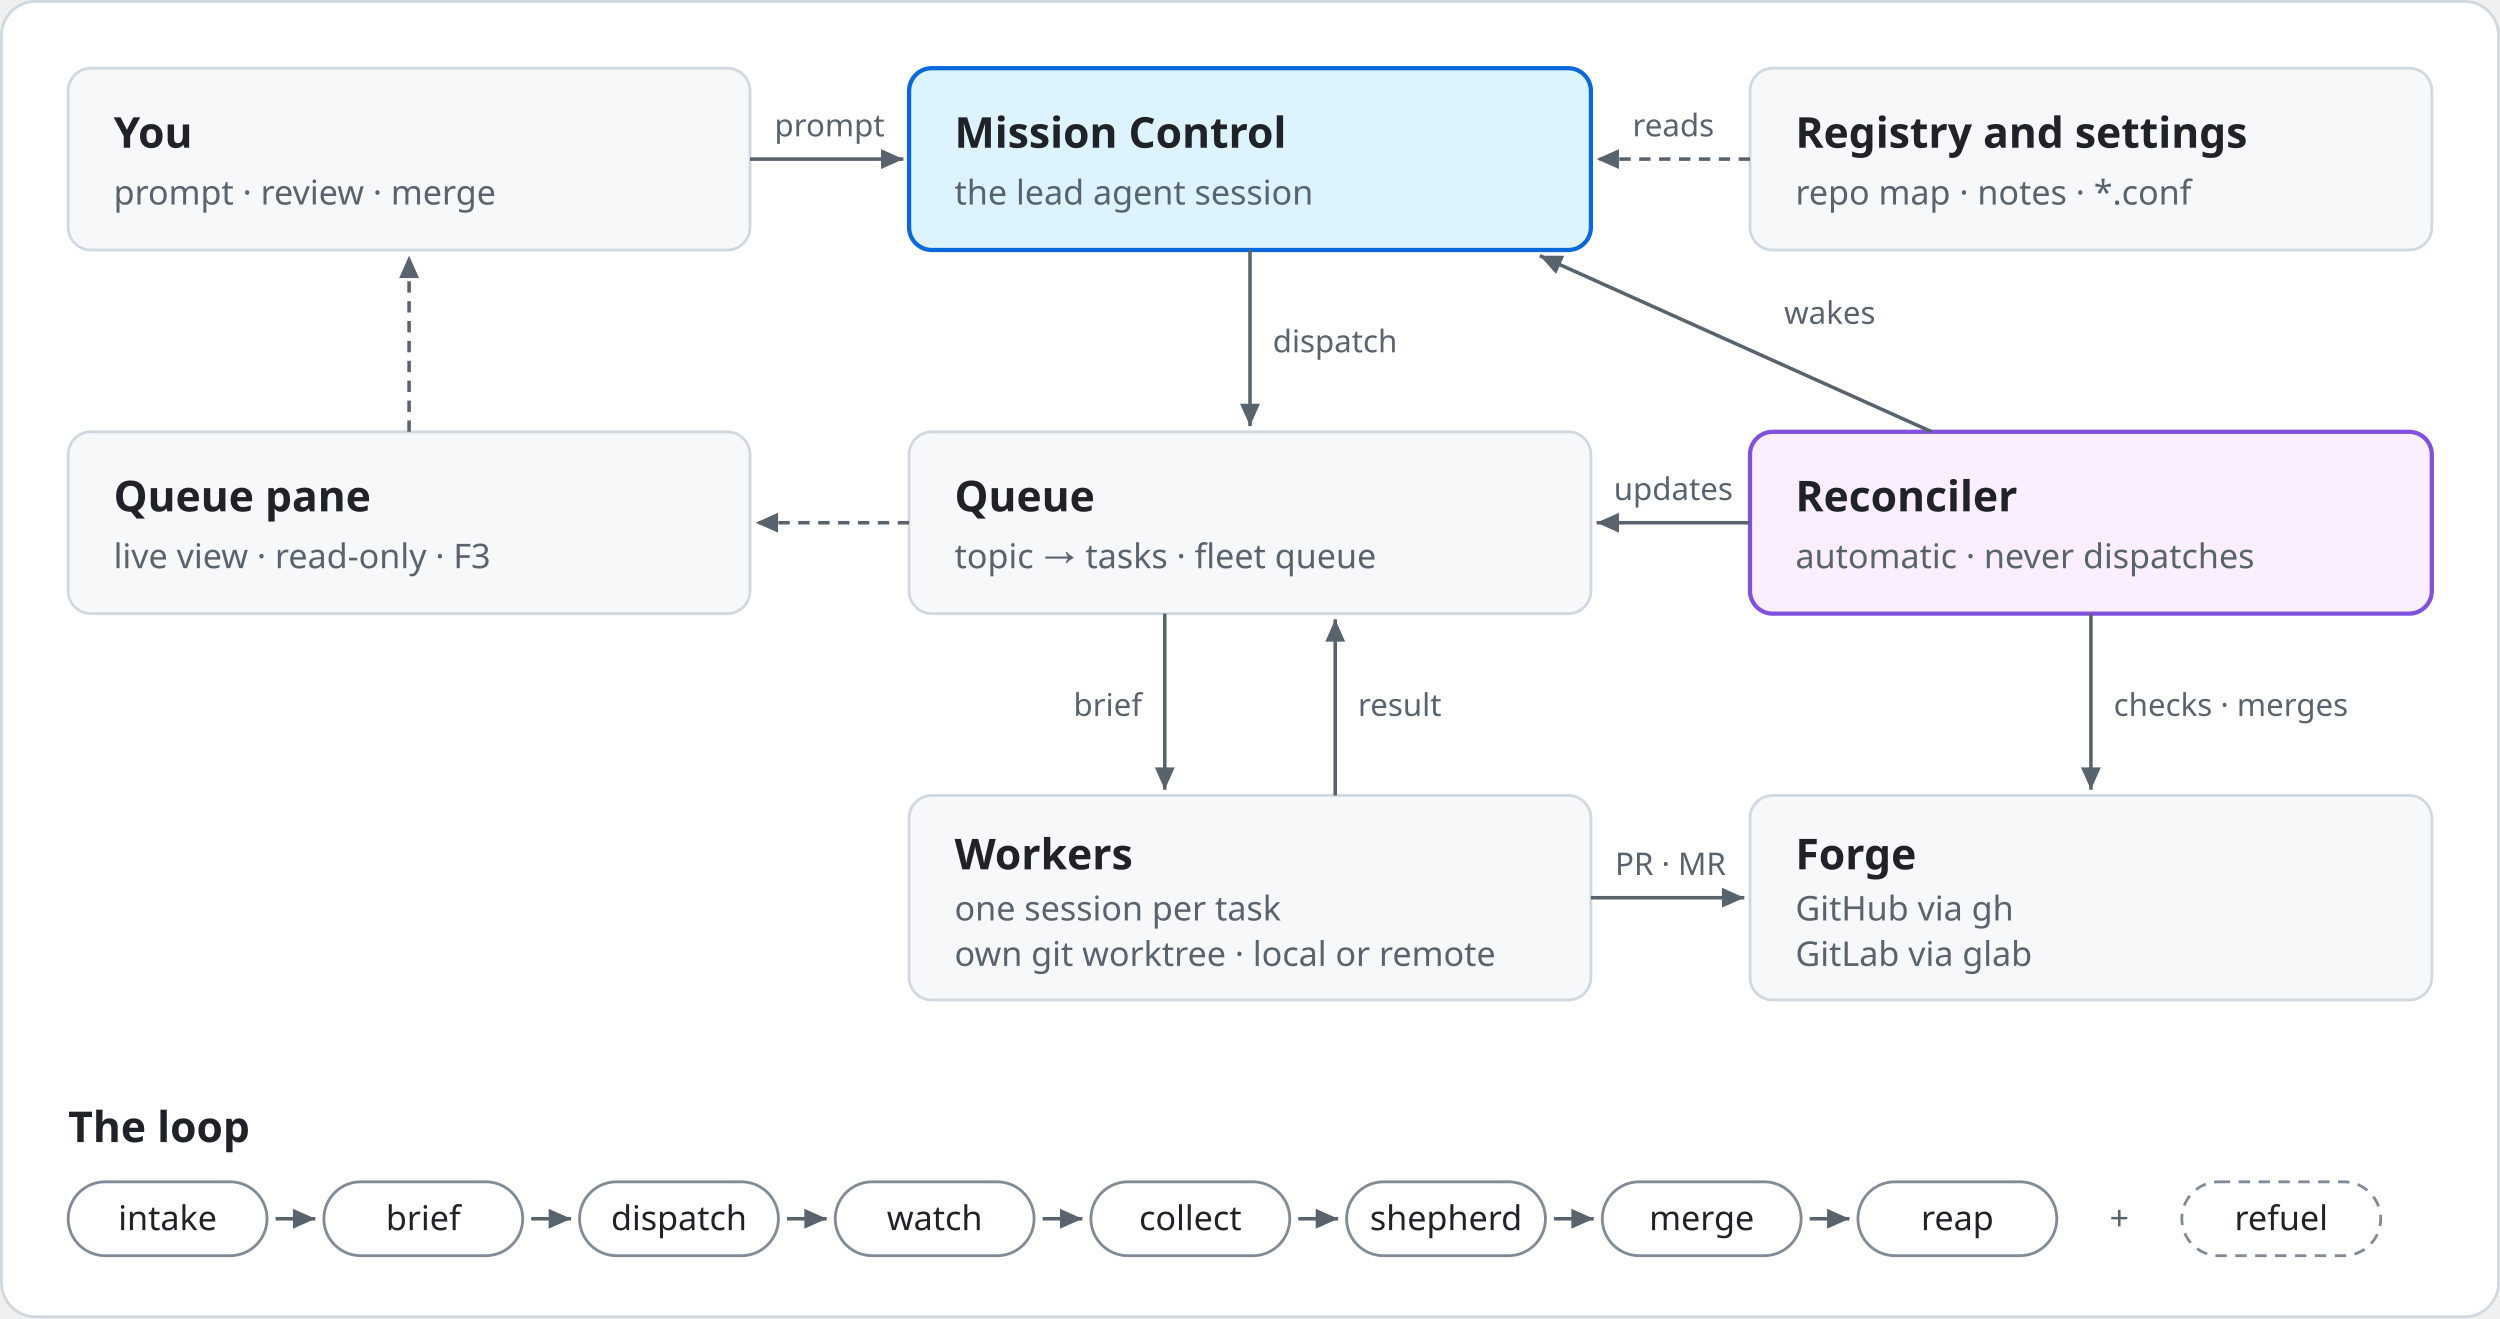
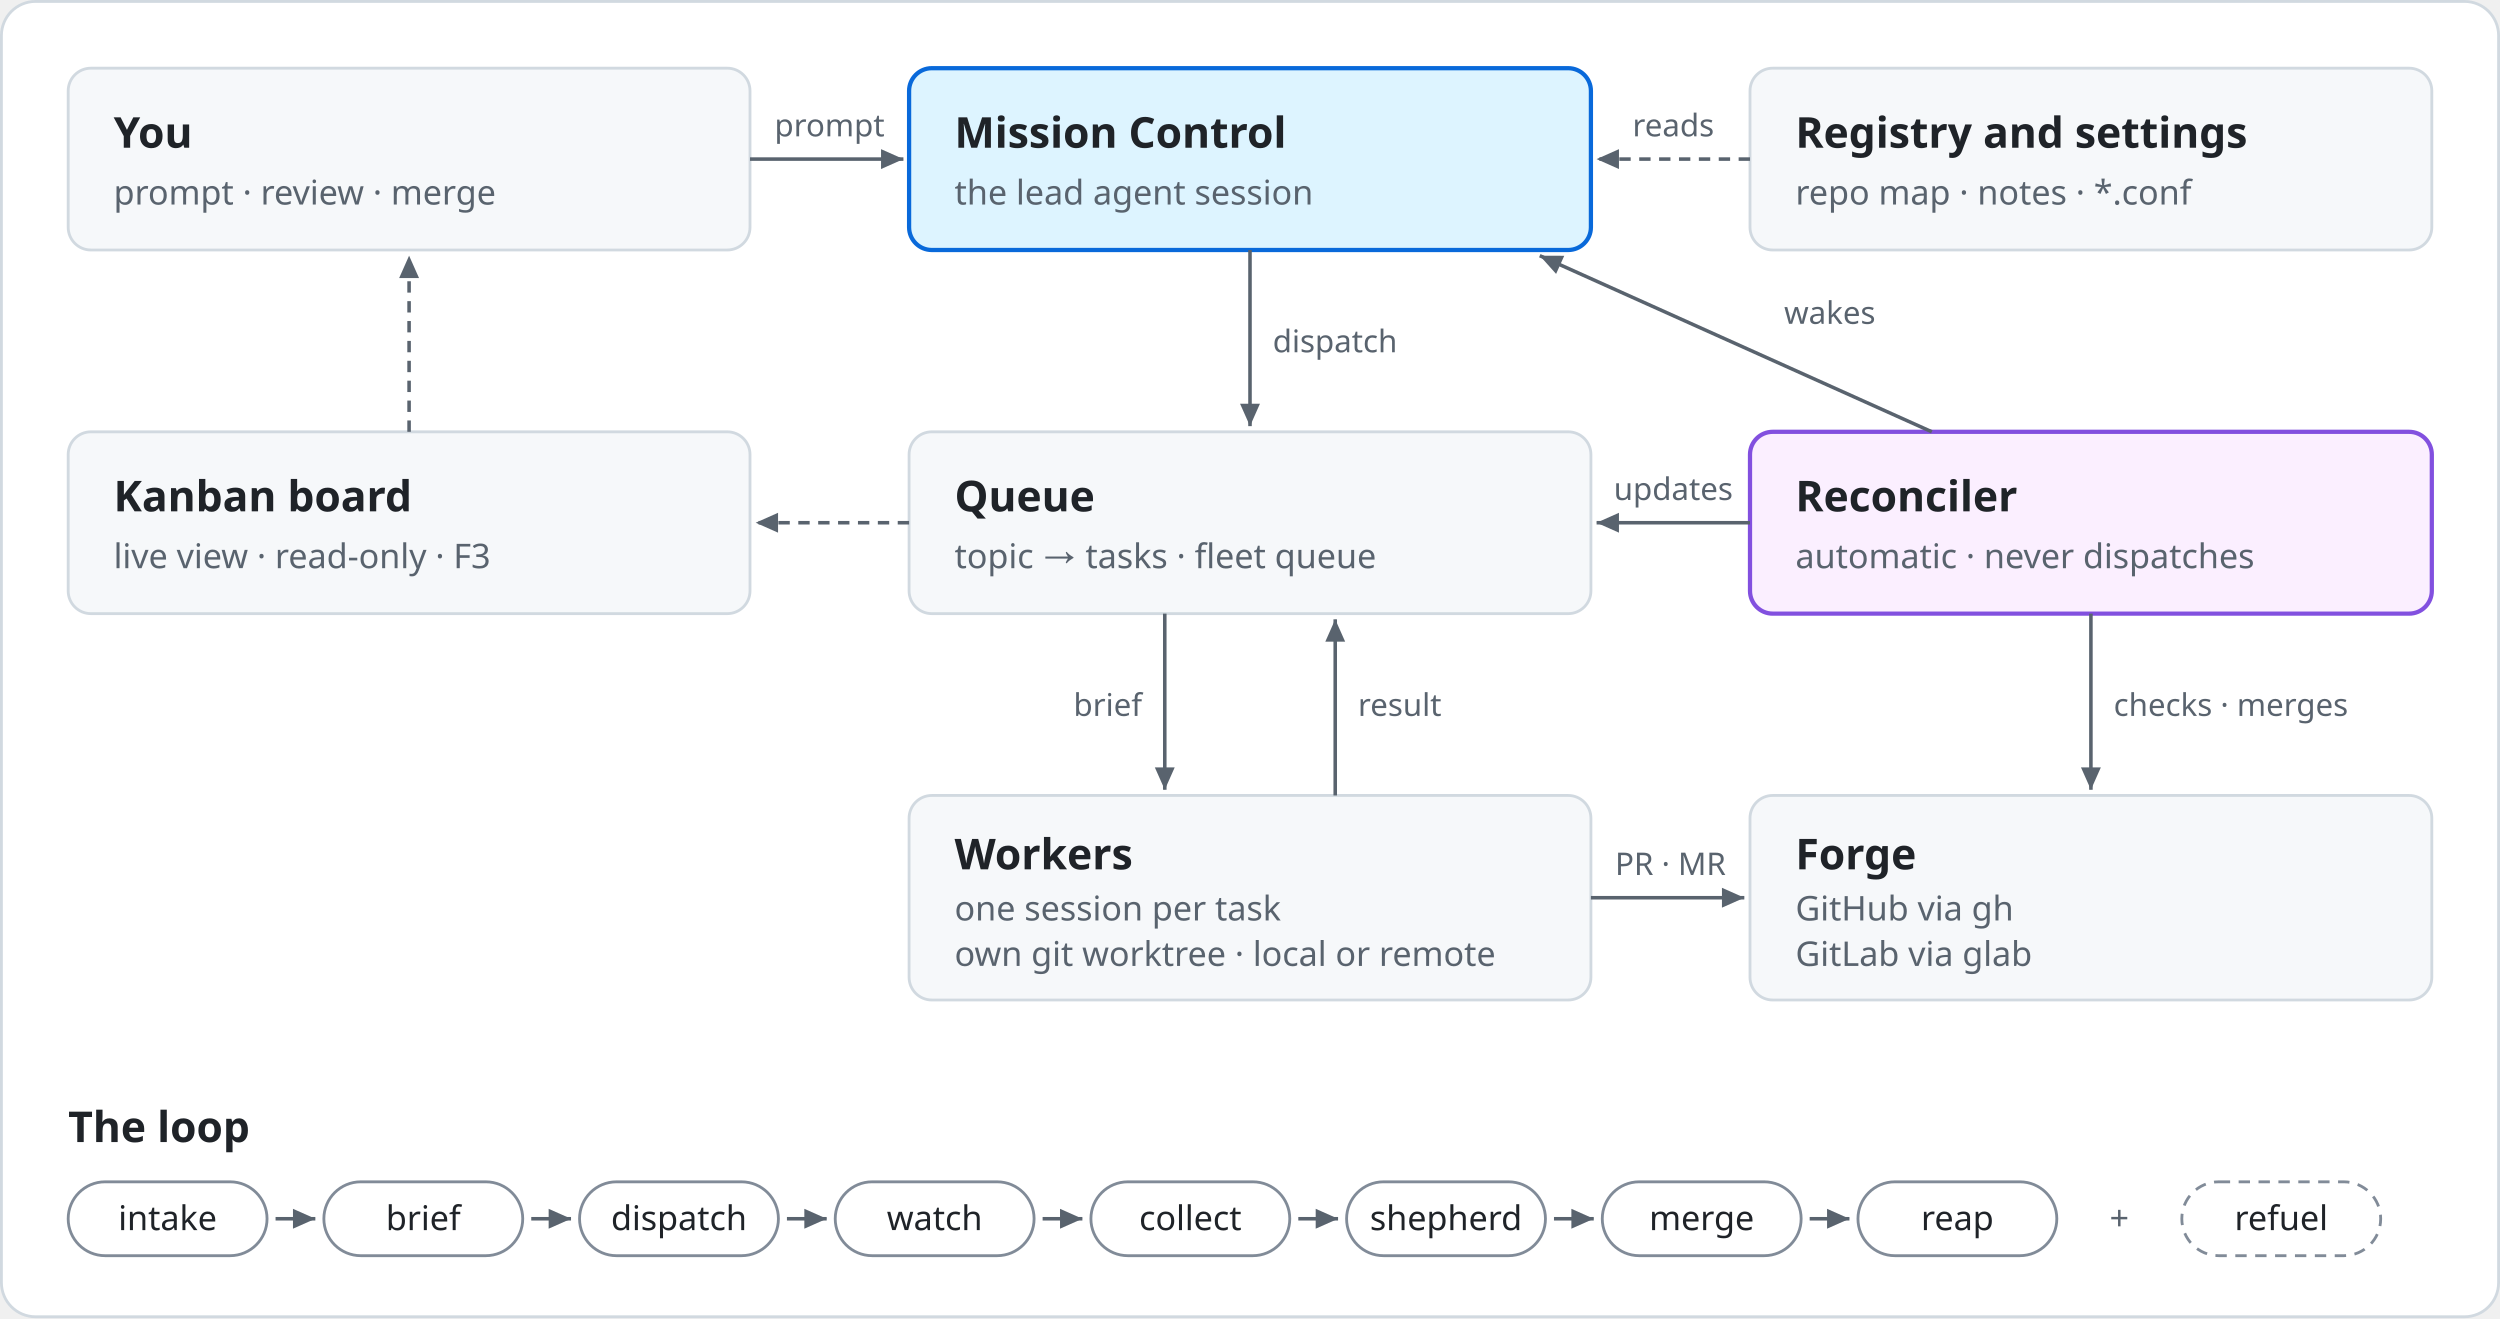
<svg xmlns="http://www.w3.org/2000/svg" viewBox="0 0 880 464" width="880" height="464" role="img" aria-labelledby="title desc">
  <style>
    .bg { fill: #ffffff; stroke: #d1d9e0; }
    .box { fill: #f6f8fa; stroke: #d1d9e0; }
    .lead { fill: #ddf4ff; stroke: #0969da; stroke-width: 1.5; }
    .rec { fill: #fbefff; stroke: #8250df; stroke-width: 1.5; }
    .pill { fill: #ffffff; stroke: #818b98; }
    text { fill: #1f2328; font-family: -apple-system, BlinkMacSystemFont, "Segoe UI", "Noto Sans", Helvetica, Arial, sans-serif; font-size: 12px; }
    .t { font-size: 15px; font-weight: 600; }
    .s { fill: #59636e; }
    .l { fill: #59636e; font-size: 11px; }
    .c { text-anchor: middle; }
    .e { text-anchor: end; }
    .ln { stroke: #59636e; stroke-width: 1.25; fill: none; }
    .dash { stroke-dasharray: 4 3; }
    .ah { fill: #59636e; }
    @media (prefers-color-scheme: dark) {
      .bg { fill: #0d1117; stroke: #3d444d; }
      .box { fill: #151b23; stroke: #3d444d; }
      .lead { fill: #0f2744; stroke: #4493f8; }
      .rec { fill: #231a3a; stroke: #ab7df8; }
      .pill { fill: #0d1117; stroke: #656c76; }
      text { fill: #f0f6fc; }
      .s, .l { fill: #9198a1; }
      .ln { stroke: #9198a1; }
      .ah { fill: #9198a1; }
    }
  </style>
  <defs>
    <marker id="a" viewBox="0 0 10 10" refX="9" refY="5" markerWidth="7" markerHeight="7" orient="auto-start-reverse">
      <path class="ah" d="M0,1 L9,5 L0,9 z" />
    </marker>
  </defs>
  <rect class="bg" x="0.5" y="0.5" width="879" height="463" rx="12" />
  <rect class="box" x="24" y="24" width="240" height="64" rx="8" />
  <text class="t" x="40" y="52">You</text>
  <text class="s" x="40" y="72">prompt · review · merge</text>
  <rect class="lead" x="320" y="24" width="240" height="64" rx="8" />
  <text class="t" x="336" y="52">Mission Control</text>
  <text class="s" x="336" y="72">the lead agent session</text>
  <rect class="box" x="616" y="24" width="240" height="64" rx="8" />
  <text class="t" x="632" y="52">Registry and settings</text>
  <text class="s" x="632" y="72">repo map · notes · *.conf</text>
  <rect class="box" x="24" y="152" width="240" height="64" rx="8" />
-   <text class="t" x="40" y="180">Queue pane</text>
+   <text class="t" x="40" y="180">Kanban board</text>
  <text class="s" x="40" y="200">live view · read-only · F3</text>
  <rect class="box" x="320" y="152" width="240" height="64" rx="8" />
  <text class="t" x="336" y="180">Queue</text>
  <text class="s" x="336" y="200">topic → tasks · fleet queue</text>
  <rect class="rec" x="616" y="152" width="240" height="64" rx="8" />
  <text class="t" x="632" y="180">Reconciler</text>
  <text class="s" x="632" y="200">automatic · never dispatches</text>
  <rect class="box" x="320" y="280" width="240" height="72" rx="8" />
  <text class="t" x="336" y="306">Workers</text>
  <text class="s" x="336" y="324">one session per task</text>
  <text class="s" x="336" y="340">own git worktree · local or remote</text>
  <rect class="box" x="616" y="280" width="240" height="72" rx="8" />
  <text class="t" x="632" y="306">Forge</text>
  <text class="s" x="632" y="324">GitHub via gh</text>
  <text class="s" x="632" y="340">GitLab via glab</text>
  <line class="ln" x1="264" y1="56" x2="318" y2="56" marker-end="url(#a)" />
  <text class="l c" x="292" y="48">prompt</text>
  <line class="ln dash" x1="616" y1="56" x2="562" y2="56" marker-end="url(#a)" />
  <text class="l c" x="589" y="48">reads</text>
  <line class="ln dash" x1="144" y1="152" x2="144" y2="90" marker-end="url(#a)" />
  <line class="ln dash" x1="320" y1="184" x2="266" y2="184" marker-end="url(#a)" />
  <line class="ln" x1="440" y1="88" x2="440" y2="150" marker-end="url(#a)" />
  <text class="l" x="448" y="124">dispatch</text>
  <line class="ln" x1="616" y1="184" x2="562" y2="184" marker-end="url(#a)" />
  <text class="l c" x="589" y="176">updates</text>
  <line class="ln" x1="680" y1="152" x2="542" y2="90" marker-end="url(#a)" />
  <text class="l" x="628" y="114">wakes</text>
  <line class="ln" x1="410" y1="216" x2="410" y2="278" marker-end="url(#a)" />
  <text class="l e" x="402" y="252">brief</text>
  <line class="ln" x1="470" y1="280" x2="470" y2="218" marker-end="url(#a)" />
  <text class="l" x="478" y="252">result</text>
  <line class="ln" x1="560" y1="316" x2="614" y2="316" marker-end="url(#a)" />
  <text class="l c" x="588" y="308">PR · MR</text>
  <line class="ln" x1="736" y1="216" x2="736" y2="278" marker-end="url(#a)" />
  <text class="l" x="744" y="252">checks · merges</text>
  <text class="t" x="24" y="402">The loop</text>
  <rect class="pill" x="24" y="416" width="70" height="26" rx="13" />
  <text class="c" x="59" y="433">intake</text>
  <rect class="pill" x="114" y="416" width="70" height="26" rx="13" />
  <text class="c" x="149" y="433">brief</text>
  <rect class="pill" x="204" y="416" width="70" height="26" rx="13" />
  <text class="c" x="239" y="433">dispatch</text>
  <rect class="pill" x="294" y="416" width="70" height="26" rx="13" />
  <text class="c" x="329" y="433">watch</text>
  <rect class="pill" x="384" y="416" width="70" height="26" rx="13" />
  <text class="c" x="419" y="433">collect</text>
  <rect class="pill" x="474" y="416" width="70" height="26" rx="13" />
  <text class="c" x="509" y="433">shepherd</text>
  <rect class="pill" x="564" y="416" width="70" height="26" rx="13" />
  <text class="c" x="599" y="433">merge</text>
  <rect class="pill" x="654" y="416" width="70" height="26" rx="13" />
  <text class="c" x="689" y="433">reap</text>
  <line class="ln" x1="97" y1="429" x2="111" y2="429" marker-end="url(#a)" />
  <line class="ln" x1="187" y1="429" x2="201" y2="429" marker-end="url(#a)" />
  <line class="ln" x1="277" y1="429" x2="291" y2="429" marker-end="url(#a)" />
  <line class="ln" x1="367" y1="429" x2="381" y2="429" marker-end="url(#a)" />
  <line class="ln" x1="457" y1="429" x2="471" y2="429" marker-end="url(#a)" />
  <line class="ln" x1="547" y1="429" x2="561" y2="429" marker-end="url(#a)" />
  <line class="ln" x1="637" y1="429" x2="651" y2="429" marker-end="url(#a)" />
  <text class="s c" x="746" y="433">+</text>
  <rect class="pill dash" x="768" y="416" width="70" height="26" rx="13" />
  <text class="c" x="803" y="433">refuel</text>
</svg>
